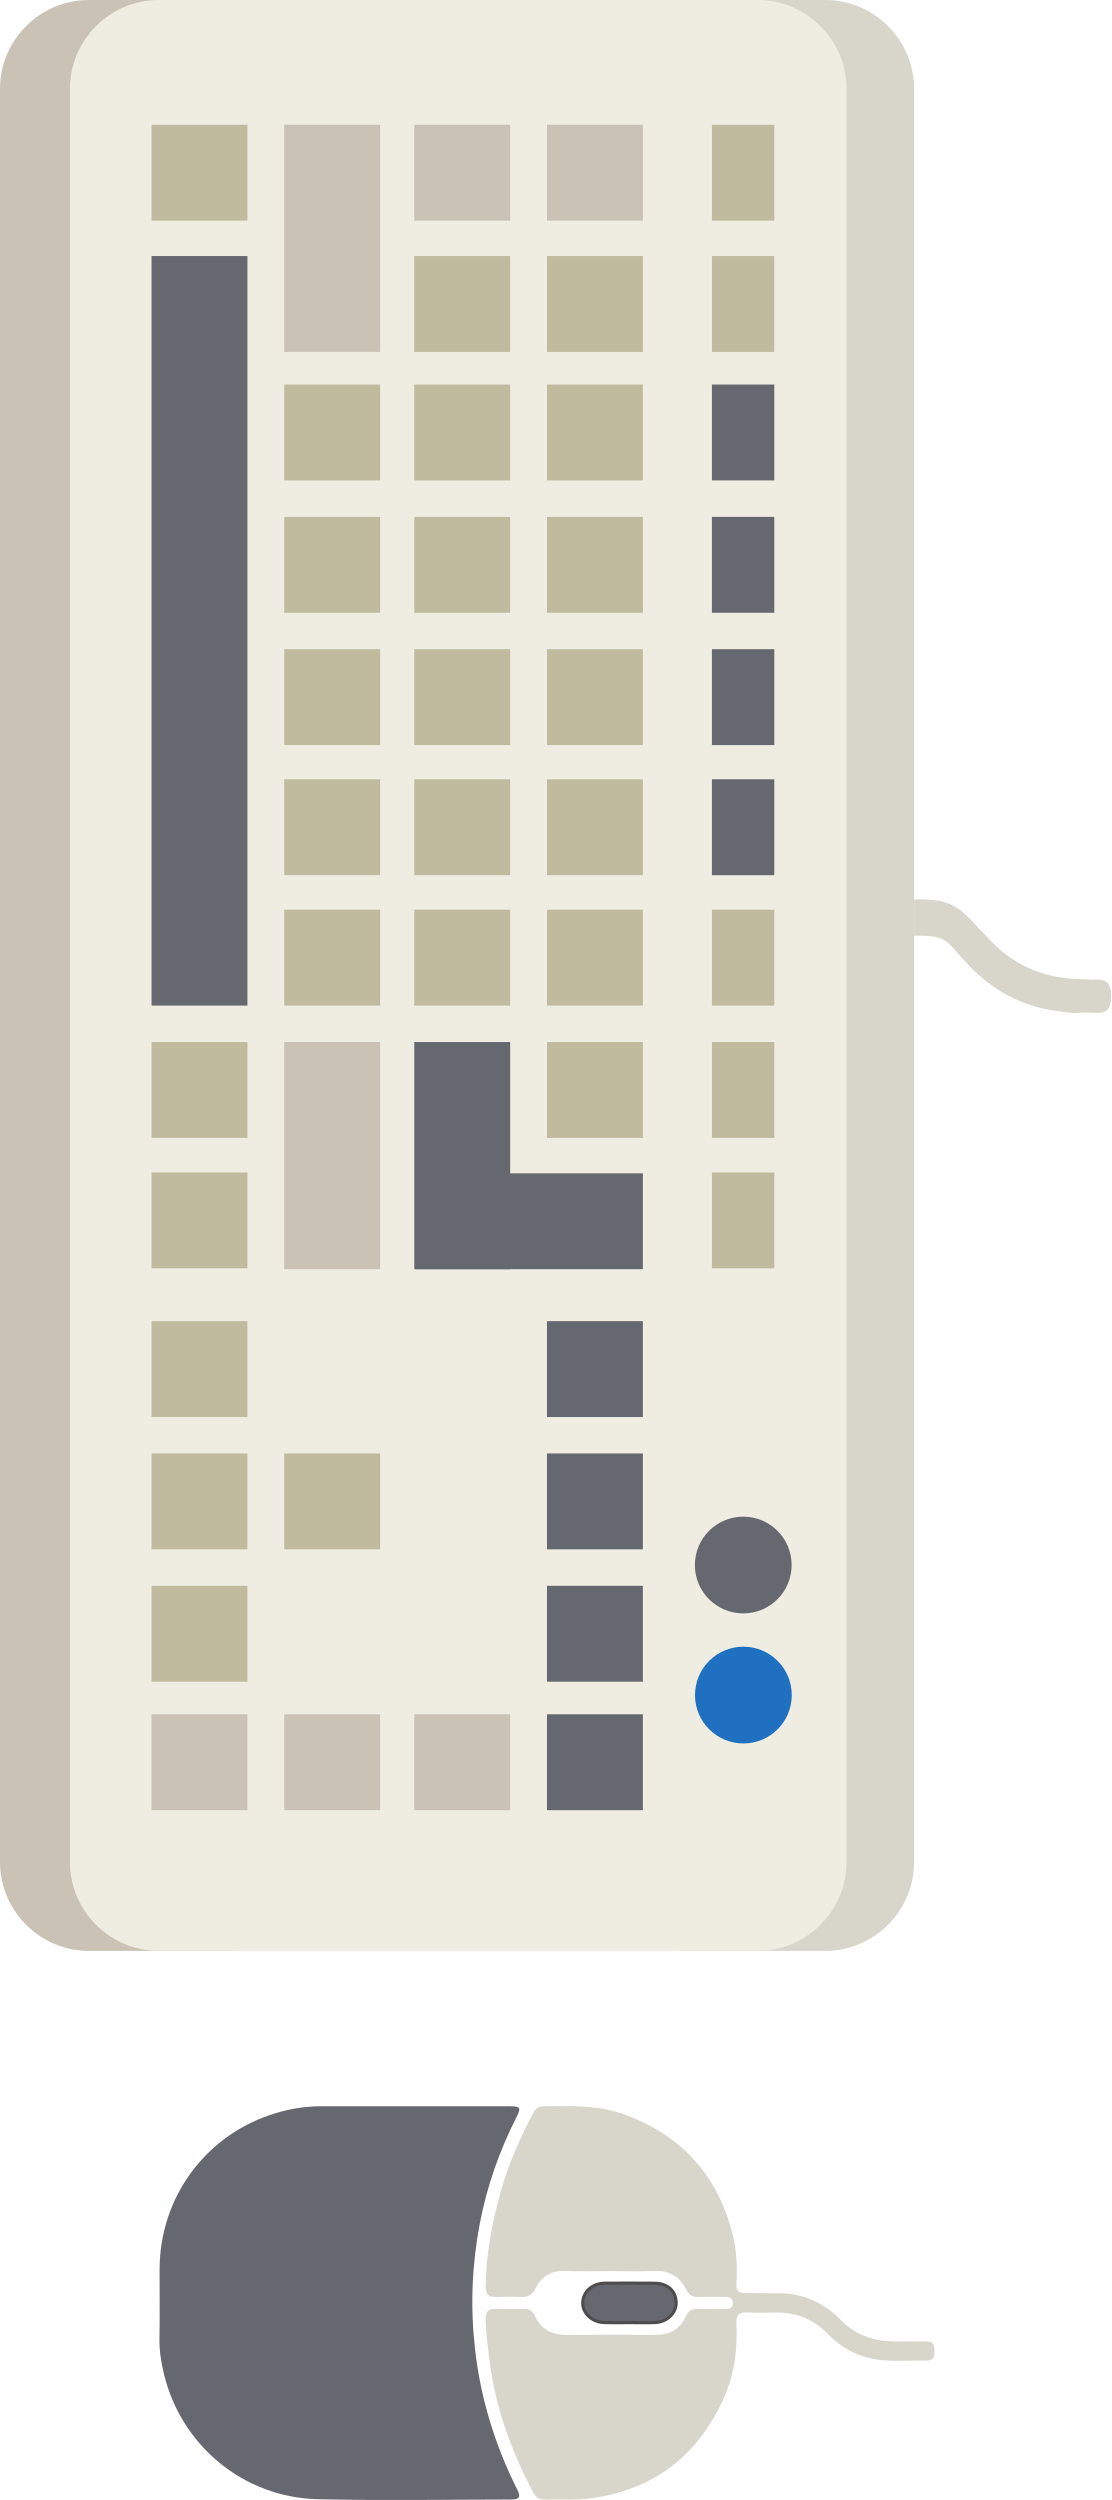
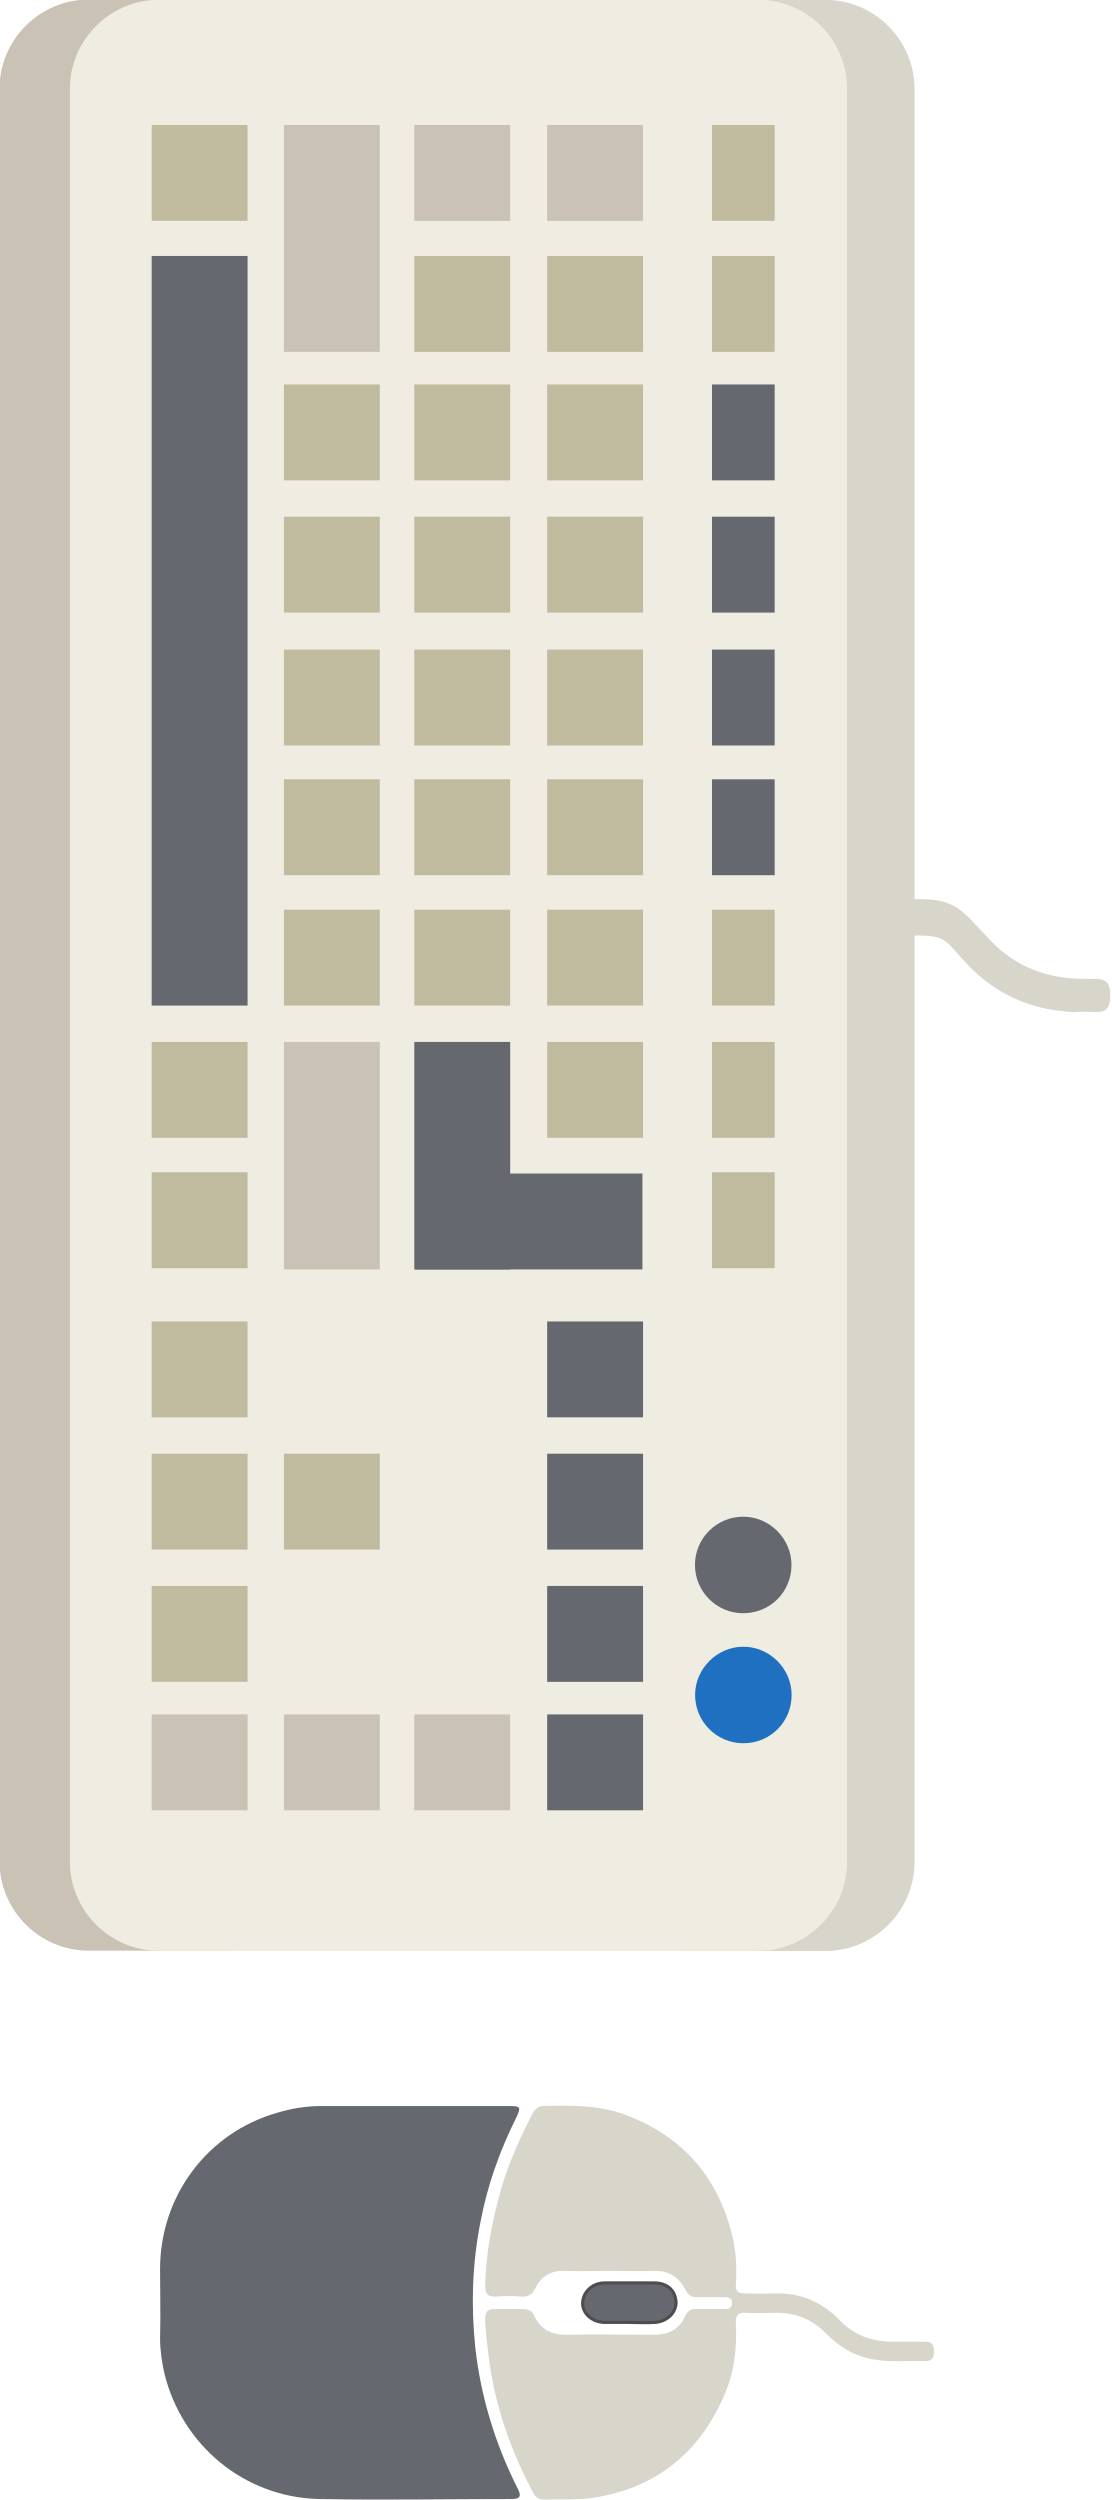
- <svg xmlns="http://www.w3.org/2000/svg" viewBox="0 0 221.584 498.576" height="498.576" width="221.584" xml:space="preserve" version="1.1" id="svg2">
-   <defs id="defs6">
-     <clipPath id="clipPath16" clipPathUnits="userSpaceOnUse">
-       <path id="path18" d="m 0,398.861 177.267,0 L 177.267,0 0,0 0,398.861 Z" />
-     </clipPath>
-   </defs>
-   <g transform="matrix(1.25,0,0,-1.25,0,498.5763)" id="g10">
+ <svg xmlns="http://www.w3.org/2000/svg" xmlns:xlink="http://www.w3.org/1999/xlink" version="1.1" id="svg2" x="0px" y="0px" viewBox="-194 147.4 221.6 498.6" enable-background="new -194 147.4 221.6 498.6" xml:space="preserve">
+   <g id="g10" transform="matrix(1.25,0,0,-1.25,0,498.5763)">
    <g id="g12">
-       <g clip-path="url(#clipPath16)" id="g14">
-         <g transform="translate(65.739,62.8189)" id="g20">
-           <path id="path22" style="fill:#666870;fill-opacity:1;fill-rule:nonzero;stroke:none" d="m 0,0 c 5.204,0.001 10.409,0.007 15.613,-0.002 1.674,-0.003 1.813,-0.23 1.058,-1.719 -2.723,-5.364 -4.712,-11.008 -5.843,-16.895 -1.27,-6.606 -1.549,-13.273 -0.792,-20.01 0.893,-7.95 3.178,-15.425 6.759,-22.542 0.586,-1.165 0.347,-1.574 -1.004,-1.576 -10.271,-0.012 -20.548,-0.19 -30.814,0.05 -11.864,0.277 -21.823,8.552 -24.573,20.029 -0.434,1.81 -0.733,3.656 -0.701,5.553 0.065,3.697 0.015,7.395 0.019,11.093 0.015,11.609 7.501,21.654 18.615,24.947 2.326,0.69 4.707,1.078 7.145,1.073 C -9.678,-0.007 -4.839,-0.001 0,0" />
-         </g>
-         <g transform="translate(97.4094,36.5225)" id="g24">
-           <path id="path26" style="fill:#d8d5cb;fill-opacity:1;fill-rule:nonzero;stroke:none" d="m 0,0 c -2.419,0 -4.841,-0.074 -7.257,0.021 -2.247,0.089 -3.796,-0.917 -4.746,-2.82 -0.513,-1.026 -1.187,-1.376 -2.263,-1.333 -1.321,0.054 -2.648,0.058 -3.97,10e-4 -1.237,-0.054 -1.706,0.449 -1.689,1.691 0.074,5.241 1.053,10.33 2.466,15.35 1.192,4.236 2.984,8.229 5.014,12.122 0.356,0.682 0.765,1.242 1.63,1.254 4.38,0.058 8.78,0.242 12.994,-1.289 9.033,-3.281 14.81,-9.589 17.231,-18.878 0.691,-2.649 0.853,-5.408 0.672,-8.156 -0.071,-1.067 0.33,-1.485 1.388,-1.467 1.642,0.027 3.286,-0.079 4.927,-0.033 4.083,0.117 7.516,-1.397 10.32,-4.252 2.334,-2.376 5.135,-3.375 8.365,-3.426 1.734,-0.028 3.469,-0.041 5.203,10e-4 1.107,0.027 1.407,-0.514 1.399,-1.518 -0.007,-0.963 -0.205,-1.602 -1.352,-1.56 -2.597,0.094 -5.205,-0.196 -7.793,0.171 -3.095,0.438 -5.717,1.862 -7.87,4.085 -2.299,2.373 -5.059,3.481 -8.334,3.427 -1.506,-0.025 -3.016,-0.068 -4.518,0.015 -1.303,0.071 -1.808,-0.397 -1.738,-1.723 0.219,-4.159 -0.332,-8.231 -2.051,-12.036 -4.038,-8.941 -10.867,-14.316 -20.645,-15.83 -2.638,-0.408 -5.282,-0.212 -7.924,-0.276 -0.887,-0.022 -1.398,0.387 -1.811,1.167 -3.69,6.958 -6.249,14.261 -7.1,22.137 -0.2,1.86 -0.479,3.7 -0.473,5.579 0.004,1.115 0.456,1.571 1.559,1.542 1.505,-0.039 3.013,-0.031 4.518,0 0.822,0.016 1.377,-0.256 1.728,-1.041 0.989,-2.21 2.741,-3.133 5.141,-3.108 4.701,0.05 9.403,0.046 14.104,0.003 2.303,-0.021 3.962,0.896 4.907,3.005 0.367,0.818 0.955,1.151 1.831,1.137 1.461,-0.023 2.922,-0.004 4.382,0.002 0.619,0.002 1.225,0.028 1.261,0.88 0.039,0.908 -0.547,1.035 -1.255,1.034 C 16.79,-4.124 15.329,-4.098 13.869,-4.124 13.04,-4.139 12.52,-3.808 12.143,-3.058 11.086,-0.952 9.447,0.145 6.983,0.024 4.66,-0.089 2.328,0 0,0" />
-         </g>
-         <g transform="translate(100.3676,28.2979)" id="g28">
-           <path id="path30" style="fill:#666870;fill-opacity:1;fill-rule:nonzero;stroke:none" d="M 0,0 C -1.32,-0.001 -2.642,-0.035 -3.961,0.007 -5.928,0.069 -7.453,1.516 -7.395,3.204 -7.336,4.942 -5.843,6.276 -3.88,6.291 -1.239,6.312 1.402,6.318 4.043,6.289 6.159,6.266 7.456,5.086 7.507,3.215 7.554,1.524 6.054,0.081 4.098,0.01 2.733,-0.039 1.366,0.001 0,0" />
-         </g>
-         <g transform="translate(100.3676,28.2979)" id="g32">
-           <path id="path34" style="fill:none;stroke:#4f4c4d;stroke-width:0.5;stroke-linecap:butt;stroke-linejoin:miter;stroke-miterlimit:10;stroke-dasharray:none;stroke-opacity:1" d="M 0,0 C -1.32,-0.001 -2.642,-0.035 -3.961,0.007 -5.928,0.069 -7.453,1.516 -7.395,3.204 -7.336,4.942 -5.843,6.276 -3.88,6.291 -1.239,6.312 1.402,6.318 4.043,6.289 6.159,6.266 7.456,5.086 7.507,3.215 7.554,1.524 6.054,0.081 4.098,0.01 2.733,-0.039 1.366,0.001 0,0 Z" />
-         </g>
-         <g transform="translate(108.413,398.8612)" id="g36">
-           <path id="path38" style="fill:#d8d5cb;fill-opacity:1;fill-rule:nonzero;stroke:none" d="m 0,0 23.256,0 c 7.795,0 14.173,-6.378 14.173,-14.173 l 0,-282.907 c 0,-7.795 -6.378,-14.173 -14.173,-14.173 l -23.256,0" />
-         </g>
-         <g transform="translate(37.4294,87.6082)" id="g40">
-           <path id="path42" style="fill:#cac2b5;fill-opacity:1;fill-rule:nonzero;stroke:none" d="m 0,0 -23.256,0 c -7.795,0 -14.173,6.378 -14.173,14.173 l 0,282.907 c 0,7.795 6.378,14.173 14.173,14.173 l 23.256,0" />
-         </g>
-         <g transform="translate(11.1573,101.7814)" id="g44">
-           <path id="path46" style="fill:#efede1;fill-opacity:1;fill-rule:nonzero;stroke:none" d="m 0,0 0,282.907 c 0,7.795 6.378,14.173 14.173,14.173 l 95.555,0 c 7.796,0 14.174,-6.378 14.174,-14.173 L 123.902,0 c 0,-7.795 -6.378,-14.173 -14.174,-14.173 l -95.555,0 C 6.378,-14.173 0,-7.795 0,0" />
-         </g>
-         <path id="path48" style="fill:#c0ba9f;fill-opacity:1;fill-rule:nonzero;stroke:none" d="m 113.581,378.958 9.956,0 0,-15.299 -9.956,0 0,15.299 z" />
-         <path id="path50" style="fill:#c0ba9f;fill-opacity:1;fill-rule:nonzero;stroke:none" d="m 113.581,358.011 9.956,0 0,-15.299 -9.956,0 0,15.299 z" />
-         <path id="path52" style="fill:#666870;fill-opacity:1;fill-rule:nonzero;stroke:none" d="m 113.581,337.51 9.956,0 0,-15.299 -9.956,0 0,15.299 z" />
-         <path id="path54" style="fill:#666870;fill-opacity:1;fill-rule:nonzero;stroke:none" d="m 113.581,316.397 9.956,0 0,-15.299 -9.956,0 0,15.299 z" />
-         <path id="path56" style="fill:#666870;fill-opacity:1;fill-rule:nonzero;stroke:none" d="m 113.581,295.285 9.956,0 0,-15.299 -9.956,0 0,15.299 z" />
-         <path id="path58" style="fill:#666870;fill-opacity:1;fill-rule:nonzero;stroke:none" d="m 113.581,274.53 9.956,0 0,-15.299 -9.956,0 0,15.299 z" />
-         <path id="path60" style="fill:#c0ba9f;fill-opacity:1;fill-rule:nonzero;stroke:none" d="m 113.581,253.723 9.956,0 0,-15.299 -9.956,0 0,15.299 z" />
-         <path id="path62" style="fill:#c0ba9f;fill-opacity:1;fill-rule:nonzero;stroke:none" d="m 113.581,232.611 9.956,0 0,-15.299 -9.956,0 0,15.299 z" />
-         <path id="path64" style="fill:#c0ba9f;fill-opacity:1;fill-rule:nonzero;stroke:none" d="m 113.581,211.804 9.956,0 0,-15.299 -9.956,0 0,15.299 z" />
-         <path id="path66" style="fill:#cac2b5;fill-opacity:1;fill-rule:nonzero;stroke:none" d="m 87.267,378.958 15.299,0 0,-15.299 -15.299,0 0,15.299 z" />
-         <path id="path68" style="fill:#cac2b5;fill-opacity:1;fill-rule:nonzero;stroke:none" d="m 66.096,378.958 15.299,0 0,-15.299 -15.299,0 0,15.299 z" />
-         <path id="path70" style="fill:#c0ba9f;fill-opacity:1;fill-rule:nonzero;stroke:none" d="m 87.267,358.011 15.299,0 0,-15.299 -15.299,0 0,15.299 z" />
-         <path id="path72" style="fill:#c0ba9f;fill-opacity:1;fill-rule:nonzero;stroke:none" d="m 87.267,337.51 15.299,0 0,-15.299 -15.299,0 0,15.299 z" />
-         <path id="path74" style="fill:#c0ba9f;fill-opacity:1;fill-rule:nonzero;stroke:none" d="m 87.267,316.397 15.299,0 0,-15.299 -15.299,0 0,15.299 z" />
-         <path id="path76" style="fill:#c0ba9f;fill-opacity:1;fill-rule:nonzero;stroke:none" d="m 87.267,295.285 15.299,0 0,-15.299 -15.299,0 0,15.299 z" />
-         <path id="path78" style="fill:#c0ba9f;fill-opacity:1;fill-rule:nonzero;stroke:none" d="m 87.267,274.53 15.299,0 0,-15.299 -15.299,0 0,15.299 z" />
-         <path id="path80" style="fill:#c0ba9f;fill-opacity:1;fill-rule:nonzero;stroke:none" d="m 87.267,253.723 15.299,0 0,-15.299 -15.299,0 0,15.299 z" />
-         <path id="path82" style="fill:#c0ba9f;fill-opacity:1;fill-rule:nonzero;stroke:none" d="m 87.267,232.611 15.299,0 0,-15.299 -15.299,0 0,15.299 z" />
-         <path id="path84" style="fill:#c0ba9f;fill-opacity:1;fill-rule:nonzero;stroke:none" d="m 66.096,358.011 15.299,0 0,-15.299 -15.299,0 0,15.299 z" />
-         <path id="path86" style="fill:#c0ba9f;fill-opacity:1;fill-rule:nonzero;stroke:none" d="m 66.096,337.51 15.299,0 0,-15.299 -15.299,0 0,15.299 z" />
-         <path id="path88" style="fill:#c0ba9f;fill-opacity:1;fill-rule:nonzero;stroke:none" d="m 66.096,316.397 15.299,0 0,-15.299 -15.299,0 0,15.299 z" />
-         <path id="path90" style="fill:#c0ba9f;fill-opacity:1;fill-rule:nonzero;stroke:none" d="m 66.096,295.285 15.299,0 0,-15.299 -15.299,0 0,15.299 z" />
-         <path id="path92" style="fill:#c0ba9f;fill-opacity:1;fill-rule:nonzero;stroke:none" d="m 66.096,274.53 15.299,0 0,-15.299 -15.299,0 0,15.299 z" />
-         <path id="path94" style="fill:#c0ba9f;fill-opacity:1;fill-rule:nonzero;stroke:none" d="m 66.096,253.723 15.299,0 0,-15.299 -15.299,0 0,15.299 z" />
-         <path id="path96" style="fill:#c0ba9f;fill-opacity:1;fill-rule:nonzero;stroke:none" d="m 45.348,337.51 15.299,0 0,-15.299 -15.299,0 0,15.299 z" />
-         <path id="path98" style="fill:#c0ba9f;fill-opacity:1;fill-rule:nonzero;stroke:none" d="m 45.348,316.397 15.299,0 0,-15.299 -15.299,0 0,15.299 z" />
-         <path id="path100" style="fill:#c0ba9f;fill-opacity:1;fill-rule:nonzero;stroke:none" d="m 45.348,295.285 15.299,0 0,-15.299 -15.299,0 0,15.299 z" />
-         <path id="path102" style="fill:#c0ba9f;fill-opacity:1;fill-rule:nonzero;stroke:none" d="m 45.348,274.53 15.299,0 0,-15.299 -15.299,0 0,15.299 z" />
-         <path id="path104" style="fill:#c0ba9f;fill-opacity:1;fill-rule:nonzero;stroke:none" d="m 45.348,253.723 15.299,0 0,-15.299 -15.299,0 0,15.299 z" />
-         <path id="path106" style="fill:#c0ba9f;fill-opacity:1;fill-rule:nonzero;stroke:none" d="m 24.177,378.958 15.299,0 0,-15.299 -15.299,0 0,15.299 z" />
-         <path id="path108" style="fill:#c0ba9f;fill-opacity:1;fill-rule:nonzero;stroke:none" d="m 24.177,232.611 15.299,0 0,-15.299 -15.299,0 0,15.299 z" />
-         <path id="path110" style="fill:#c0ba9f;fill-opacity:1;fill-rule:nonzero;stroke:none" d="m 24.177,211.804 15.299,0 0,-15.299 -15.299,0 0,15.299 z" />
-         <path id="path112" style="fill:#c0ba9f;fill-opacity:1;fill-rule:nonzero;stroke:none" d="m 24.177,188.082 15.299,0 0,-15.299 -15.299,0 0,15.299 z" />
-         <path id="path114" style="fill:#c0ba9f;fill-opacity:1;fill-rule:nonzero;stroke:none" d="m 24.177,166.97 15.299,0 0,-15.299 -15.299,0 0,15.299 z" />
-         <path id="path116" style="fill:#c0ba9f;fill-opacity:1;fill-rule:nonzero;stroke:none" d="m 45.348,166.97 15.299,0 0,-15.299 -15.299,0 0,15.299 z" />
-         <path id="path118" style="fill:#cac2b5;fill-opacity:1;fill-rule:nonzero;stroke:none" d="m 45.348,125.356 15.299,0 0,-15.299 -15.299,0 0,15.299 z" />
-         <path id="path120" style="fill:#c0ba9f;fill-opacity:1;fill-rule:nonzero;stroke:none" d="m 24.177,145.857 15.299,0 0,-15.299 -15.299,0 0,15.299 z" />
-         <path id="path122" style="fill:#cac2b5;fill-opacity:1;fill-rule:nonzero;stroke:none" d="m 24.177,125.356 15.299,0 0,-15.299 -15.299,0 0,15.299 z" />
-         <path id="path124" style="fill:#cac2b5;fill-opacity:1;fill-rule:nonzero;stroke:none" d="m 66.096,125.356 15.299,0 0,-15.299 -15.299,0 0,15.299 z" />
-         <path id="path126" style="fill:#666870;fill-opacity:1;fill-rule:nonzero;stroke:none" d="m 87.267,125.356 15.299,0 0,-15.299 -15.299,0 0,15.299 z" />
-         <path id="path128" style="fill:#666870;fill-opacity:1;fill-rule:nonzero;stroke:none" d="m 87.267,145.857 15.299,0 0,-15.299 -15.299,0 0,15.299 z" />
-         <path id="path130" style="fill:#666870;fill-opacity:1;fill-rule:nonzero;stroke:none" d="m 87.267,166.97 15.299,0 0,-15.299 -15.299,0 0,15.299 z" />
-         <path id="path132" style="fill:#666870;fill-opacity:1;fill-rule:nonzero;stroke:none" d="m 87.267,188.082 15.299,0 0,-15.299 -15.299,0 0,15.299 z" />
-         <path id="path134" style="fill:#cac2b5;fill-opacity:1;fill-rule:nonzero;stroke:none" d="m 45.348,378.958 15.299,0 0,-36.246 -15.299,0 0,36.246 z" />
-         <path id="path136" style="fill:#cac2b5;fill-opacity:1;fill-rule:nonzero;stroke:none" d="m 45.348,232.611 15.299,0 0,-36.246 -15.299,0 0,36.246 z" />
-         <path id="path138" style="fill:#666870;fill-opacity:1;fill-rule:nonzero;stroke:none" d="m 66.096,232.611 15.299,0 0,-36.246 -15.299,0 0,36.246 z" />
-         <path id="path140" style="fill:#666870;fill-opacity:1;fill-rule:nonzero;stroke:none" d="m 66.32,211.664 36.246,0 0,-15.299 -36.246,0 0,15.299 z" />
-         <path id="path142" style="fill:#666870;fill-opacity:1;fill-rule:nonzero;stroke:none" d="m 24.177,358.011 15.299,0 0,-119.586 -15.299,0 0,119.586 z" />
-         <g transform="translate(118.5821,141.45)" id="g144">
-           <path id="path146" style="fill:#666870;fill-opacity:1;fill-rule:nonzero;stroke:none" d="m 0,0 c -4.263,0 -7.719,3.456 -7.719,7.719 0,4.263 3.456,7.719 7.719,7.719 4.263,0 7.719,-3.456 7.719,-7.719 C 7.719,3.456 4.263,0 0,0" />
-         </g>
-         <g transform="translate(118.6046,120.702)" id="g148">
-           <path id="path150" style="fill:#1f70c1;fill-opacity:1;fill-rule:nonzero;stroke:none" d="m 0,0 c -4.263,0 -7.719,3.456 -7.719,7.719 0,4.263 3.456,7.719 7.719,7.719 4.263,0 7.719,-3.456 7.719,-7.719 C 7.719,3.456 4.263,0 0,0" />
-         </g>
-         <g transform="translate(145.8423,255.367)" id="g152">
-           <path id="path154" style="fill:#d8d5cb;fill-opacity:1;fill-rule:nonzero;stroke:none" d="m 0,0 c 7.046,0.201 7.603,-1.91 12.442,-6.837 4.027,-4.1 8.861,-5.824 14.434,-5.912 2.992,-0.047 -0.858,-0.102 2.134,-0.029 1.911,0.047 2.427,-0.888 2.414,-2.621 -0.013,-1.661 -0.355,-2.763 -2.333,-2.691 -4.481,0.163 -2.136,-0.306 -6.602,0.327 -5.341,0.756 -9.866,3.214 -13.581,7.049 C 4.941,-6.619 5.651,-5.704 0,-5.798" />
+       <g>
+         <defs>
+           <rect id="SVGID_1_" x="-177.4" y="-167.8" width="221.6" height="498.6" />
+         </defs>
+         <clipPath id="SVGID_2_">
+           <use xlink:href="#SVGID_1_" overflow="visible" />
+         </clipPath>
+         <g id="g14" clip-path="url(#SVGID_2_)">
+           <g id="g20" transform="translate(65.739,62.8189)">
+             <path id="path22" fill="#666870" d="M-155.2-117.9c5.2,0,10.4,0,15.6,0c1.7,0,1.8-0.2,1.1-1.7c-2.7-5.4-4.7-11-5.8-16.9       c-1.3-6.6-1.5-13.3-0.8-20c0.9-7.9,3.2-15.4,6.8-22.5c0.6-1.2,0.3-1.6-1-1.6c-10.3,0-20.5-0.2-30.8,0       c-11.9,0.3-21.8,8.6-24.6,20c-0.4,1.8-0.7,3.7-0.7,5.6c0.1,3.7,0,7.4,0,11.1c0,11.6,7.5,21.7,18.6,24.9       c2.3,0.7,4.7,1.1,7.1,1.1C-164.9-117.9-160-117.9-155.2-117.9" />
+           </g>
+           <g id="g24" transform="translate(97.4094,36.5225)">
+             <path id="path26" fill="#D8D5CB" d="M-155.2-117.9c-2.4,0-4.8-0.1-7.3,0c-2.2,0.1-3.8-0.9-4.7-2.8c-0.5-1-1.2-1.4-2.3-1.3       c-1.3,0.1-2.6,0.1-4,0c-1.2-0.1-1.7,0.4-1.7,1.7c0.1,5.2,1.1,10.3,2.5,15.3c1.2,4.2,3,8.2,5,12.1c0.4,0.7,0.8,1.2,1.6,1.3       c4.4,0.1,8.8,0.2,13-1.3c9-3.3,14.8-9.6,17.2-18.9c0.7-2.6,0.9-5.4,0.7-8.2c-0.1-1.1,0.3-1.5,1.4-1.5c1.6,0,3.3-0.1,4.9,0       c4.1,0.1,7.5-1.4,10.3-4.3c2.3-2.4,5.1-3.4,8.4-3.4c1.7,0,3.5,0,5.2,0c1.1,0,1.4-0.5,1.4-1.5c0-1-0.2-1.6-1.4-1.6       c-2.6,0.1-5.2-0.2-7.8,0.2c-3.1,0.4-5.7,1.9-7.9,4.1c-2.3,2.4-5.1,3.5-8.3,3.4c-1.5,0-3-0.1-4.5,0c-1.3,0.1-1.8-0.4-1.7-1.7       c0.2-4.2-0.3-8.2-2.1-12c-4-8.9-10.9-14.3-20.6-15.8c-2.6-0.4-5.3-0.2-7.9-0.3c-0.9,0-1.4,0.4-1.8,1.2       c-3.7,7-6.2,14.3-7.1,22.1c-0.2,1.9-0.5,3.7-0.5,5.6c0,1.1,0.5,1.6,1.6,1.5c1.5,0,3,0,4.5,0c0.8,0,1.4-0.3,1.7-1       c1-2.2,2.7-3.1,5.1-3.1c4.7,0.1,9.4,0,14.1,0c2.3,0,4,0.9,4.9,3c0.4,0.8,1,1.2,1.8,1.1c1.5,0,2.9,0,4.4,0c0.6,0,1.2,0,1.3,0.9       c0,0.9-0.5,1-1.3,1c-1.5,0-2.9,0-4.4,0c-0.8,0-1.3,0.3-1.7,1.1c-1.1,2.1-2.7,3.2-5.2,3.1C-150.5-118-152.9-117.9-155.2-117.9" />
+           </g>
+           <g id="g28" transform="translate(100.3676,28.2979)">
+             <path id="path30" fill="#666870" d="M-155.2-117.9c-1.3,0-2.6,0-4,0c-2,0.1-3.5,1.5-3.4,3.2c0.1,1.7,1.6,3.1,3.5,3.1       c2.6,0,5.3,0,7.9,0c2.1,0,3.4-1.2,3.5-3.1c0-1.7-1.5-3.1-3.4-3.2C-152.5-118-153.8-117.9-155.2-117.9" />
+           </g>
+           <g id="g32" transform="translate(100.3676,28.2979)">
+             <path id="path34" fill="none" stroke="#4F4C4D" stroke-width="0.5" stroke-miterlimit="10" d="M-155.2-117.9c-1.3,0-2.6,0-4,0       c-2,0.1-3.5,1.5-3.4,3.2c0.1,1.7,1.6,3.1,3.5,3.1c2.6,0,5.3,0,7.9,0c2.1,0,3.4-1.2,3.5-3.1c0-1.7-1.5-3.1-3.4-3.2       C-152.5-118-153.8-117.9-155.2-117.9z" />
+           </g>
+           <g id="g36" transform="translate(108.413,398.8612)">
+             <path id="path38" fill="#D8D5CB" d="M-155.2-117.9h23.3c7.8,0,14.2-6.4,14.2-14.2V-415c0-7.8-6.4-14.2-14.2-14.2h-23.3" />
+           </g>
+           <g id="g40" transform="translate(37.4294,87.6082)">
+             <path id="path42" fill="#CAC2B5" d="M-155.2-117.9h-23.3c-7.8,0-14.2,6.4-14.2,14.2v282.9c0,7.8,6.4,14.2,14.2,14.2h23.3" />
+           </g>
+           <g id="g44" transform="translate(11.1573,101.7814)">
+             <path id="path46" fill="#EFEDE1" d="M-155.2-117.9V165c0,7.8,6.4,14.2,14.2,14.2h95.6c7.8,0,14.2-6.4,14.2-14.2l0-282.9       c0-7.8-6.4-14.2-14.2-14.2H-141C-148.8-132.1-155.2-125.7-155.2-117.9" />
+           </g>
+           <path id="path48" fill="#C0BA9F" d="M-41.6,261h10v-15.3h-10V261z" />
+           <path id="path50" fill="#C0BA9F" d="M-41.6,240.1h10v-15.3h-10V240.1z" />
+           <path id="path52" fill="#666870" d="M-41.6,219.6h10v-15.3h-10V219.6z" />
+           <path id="path54" fill="#666870" d="M-41.6,198.5h10v-15.3h-10V198.5z" />
+           <path id="path56" fill="#666870" d="M-41.6,177.3h10V162h-10V177.3z" />
+           <path id="path58" fill="#666870" d="M-41.6,156.6h10v-15.3h-10V156.6z" />
+           <path id="path60" fill="#C0BA9F" d="M-41.6,135.8h10v-15.3h-10V135.8z" />
+           <path id="path62" fill="#C0BA9F" d="M-41.6,114.7h10V99.4h-10V114.7z" />
+           <path id="path64" fill="#C0BA9F" d="M-41.6,93.9h10V78.6h-10V93.9z" />
+           <path id="path66" fill="#CAC2B5" d="M-67.9,261h15.3v-15.3h-15.3V261z" />
+           <path id="path68" fill="#CAC2B5" d="M-89.1,261h15.3v-15.3h-15.3L-89.1,261z" />
+           <path id="path70" fill="#C0BA9F" d="M-67.9,240.1h15.3v-15.3h-15.3V240.1z" />
+           <path id="path72" fill="#C0BA9F" d="M-67.9,219.6h15.3v-15.3h-15.3V219.6z" />
+           <path id="path74" fill="#C0BA9F" d="M-67.9,198.5h15.3v-15.3h-15.3V198.5z" />
+           <path id="path76" fill="#C0BA9F" d="M-67.9,177.3h15.3V162h-15.3V177.3z" />
+           <path id="path78" fill="#C0BA9F" d="M-67.9,156.6h15.3v-15.3h-15.3V156.6z" />
+           <path id="path80" fill="#C0BA9F" d="M-67.9,135.8h15.3v-15.3h-15.3V135.8z" />
+           <path id="path82" fill="#C0BA9F" d="M-67.9,114.7h15.3V99.4h-15.3V114.7z" />
+           <path id="path84" fill="#C0BA9F" d="M-89.1,240.1h15.3v-15.3h-15.3L-89.1,240.1z" />
+           <path id="path86" fill="#C0BA9F" d="M-89.1,219.6h15.3v-15.3h-15.3L-89.1,219.6z" />
+           <path id="path88" fill="#C0BA9F" d="M-89.1,198.5h15.3v-15.3h-15.3L-89.1,198.5z" />
+           <path id="path90" fill="#C0BA9F" d="M-89.1,177.3h15.3V162h-15.3L-89.1,177.3z" />
+           <path id="path92" fill="#C0BA9F" d="M-89.1,156.6h15.3v-15.3h-15.3L-89.1,156.6z" />
+           <path id="path94" fill="#C0BA9F" d="M-89.1,135.8h15.3v-15.3h-15.3L-89.1,135.8z" />
+           <path id="path96" fill="#C0BA9F" d="M-109.9,219.6h15.3v-15.3h-15.3V219.6z" />
+           <path id="path98" fill="#C0BA9F" d="M-109.9,198.5h15.3v-15.3h-15.3V198.5z" />
+           <path id="path100" fill="#C0BA9F" d="M-109.9,177.3h15.3V162h-15.3V177.3z" />
+           <path id="path102" fill="#C0BA9F" d="M-109.9,156.6h15.3v-15.3h-15.3V156.6z" />
+           <path id="path104" fill="#C0BA9F" d="M-109.9,135.8h15.3v-15.3h-15.3V135.8z" />
+           <path id="path106" fill="#C0BA9F" d="M-131,261h15.3v-15.3H-131V261z" />
+           <path id="path108" fill="#C0BA9F" d="M-131,114.7h15.3V99.4H-131V114.7z" />
+           <path id="path110" fill="#C0BA9F" d="M-131,93.9h15.3V78.6H-131V93.9z" />
+           <path id="path112" fill="#C0BA9F" d="M-131,70.1h15.3V54.8H-131V70.1z" />
+           <path id="path114" fill="#C0BA9F" d="M-131,49h15.3V33.7H-131V49z" />
+           <path id="path116" fill="#C0BA9F" d="M-109.9,49h15.3V33.7h-15.3V49z" />
+           <path id="path118" fill="#CAC2B5" d="M-109.9,7.4h15.3V-7.9h-15.3V7.4z" />
+           <path id="path120" fill="#C0BA9F" d="M-131,27.9h15.3V12.6H-131V27.9z" />
+           <path id="path122" fill="#CAC2B5" d="M-131,7.4h15.3V-7.9H-131V7.4z" />
+           <path id="path124" fill="#CAC2B5" d="M-89.1,7.4h15.3V-7.9h-15.3L-89.1,7.4z" />
+           <path id="path126" fill="#666870" d="M-67.9,7.4h15.3V-7.9h-15.3V7.4z" />
+           <path id="path128" fill="#666870" d="M-67.9,27.9h15.3V12.6h-15.3V27.9z" />
+           <path id="path130" fill="#666870" d="M-67.9,49h15.3V33.7h-15.3V49z" />
+           <path id="path132" fill="#666870" d="M-67.9,70.1h15.3V54.8h-15.3V70.1z" />
+           <path id="path134" fill="#CAC2B5" d="M-109.9,261h15.3v-36.2h-15.3V261z" />
+           <path id="path136" fill="#CAC2B5" d="M-109.9,114.7h15.3V78.4h-15.3V114.7z" />
+           <path id="path138" fill="#666870" d="M-89.1,114.7h15.3V78.4h-15.3L-89.1,114.7z" />
+           <path id="path140" fill="#666870" d="M-88.9,93.7h36.2V78.4h-36.2L-88.9,93.7z" />
+           <path id="path142" fill="#666870" d="M-131,240.1h15.3V120.5H-131V240.1z" />
+           <g id="g144" transform="translate(118.5821,141.45)">
+             <path id="path146" fill="#666870" d="M-155.2-117.9c-4.3,0-7.7,3.5-7.7,7.7c0,4.3,3.5,7.7,7.7,7.7s7.7-3.5,7.7-7.7       C-147.5-114.5-150.9-117.9-155.2-117.9" />
+           </g>
+           <g id="g148" transform="translate(118.6046,120.702)">
+             <path id="path150" fill="#1F70C1" d="M-155.2-117.9c-4.3,0-7.7,3.5-7.7,7.7s3.5,7.7,7.7,7.7s7.7-3.5,7.7-7.7       C-147.5-114.5-150.9-117.9-155.2-117.9" />
+           </g>
+           <g id="g152" transform="translate(145.8423,255.367)">
+             <path id="path154" fill="#D8D5CB" d="M-155.2-117.9c7,0.2,7.6-1.9,12.4-6.8c4-4.1,8.9-5.8,14.4-5.9c3,0-0.9-0.1,2.1,0       c1.9,0,2.4-0.9,2.4-2.6c0-1.7-0.4-2.8-2.3-2.7c-4.5,0.2-2.1-0.3-6.6,0.3c-5.3,0.8-9.9,3.2-13.6,7c-4,4.1-3.3,5-8.9,4.9" />
+           </g>
        </g>
      </g>
    </g>
  </g>
</svg>
